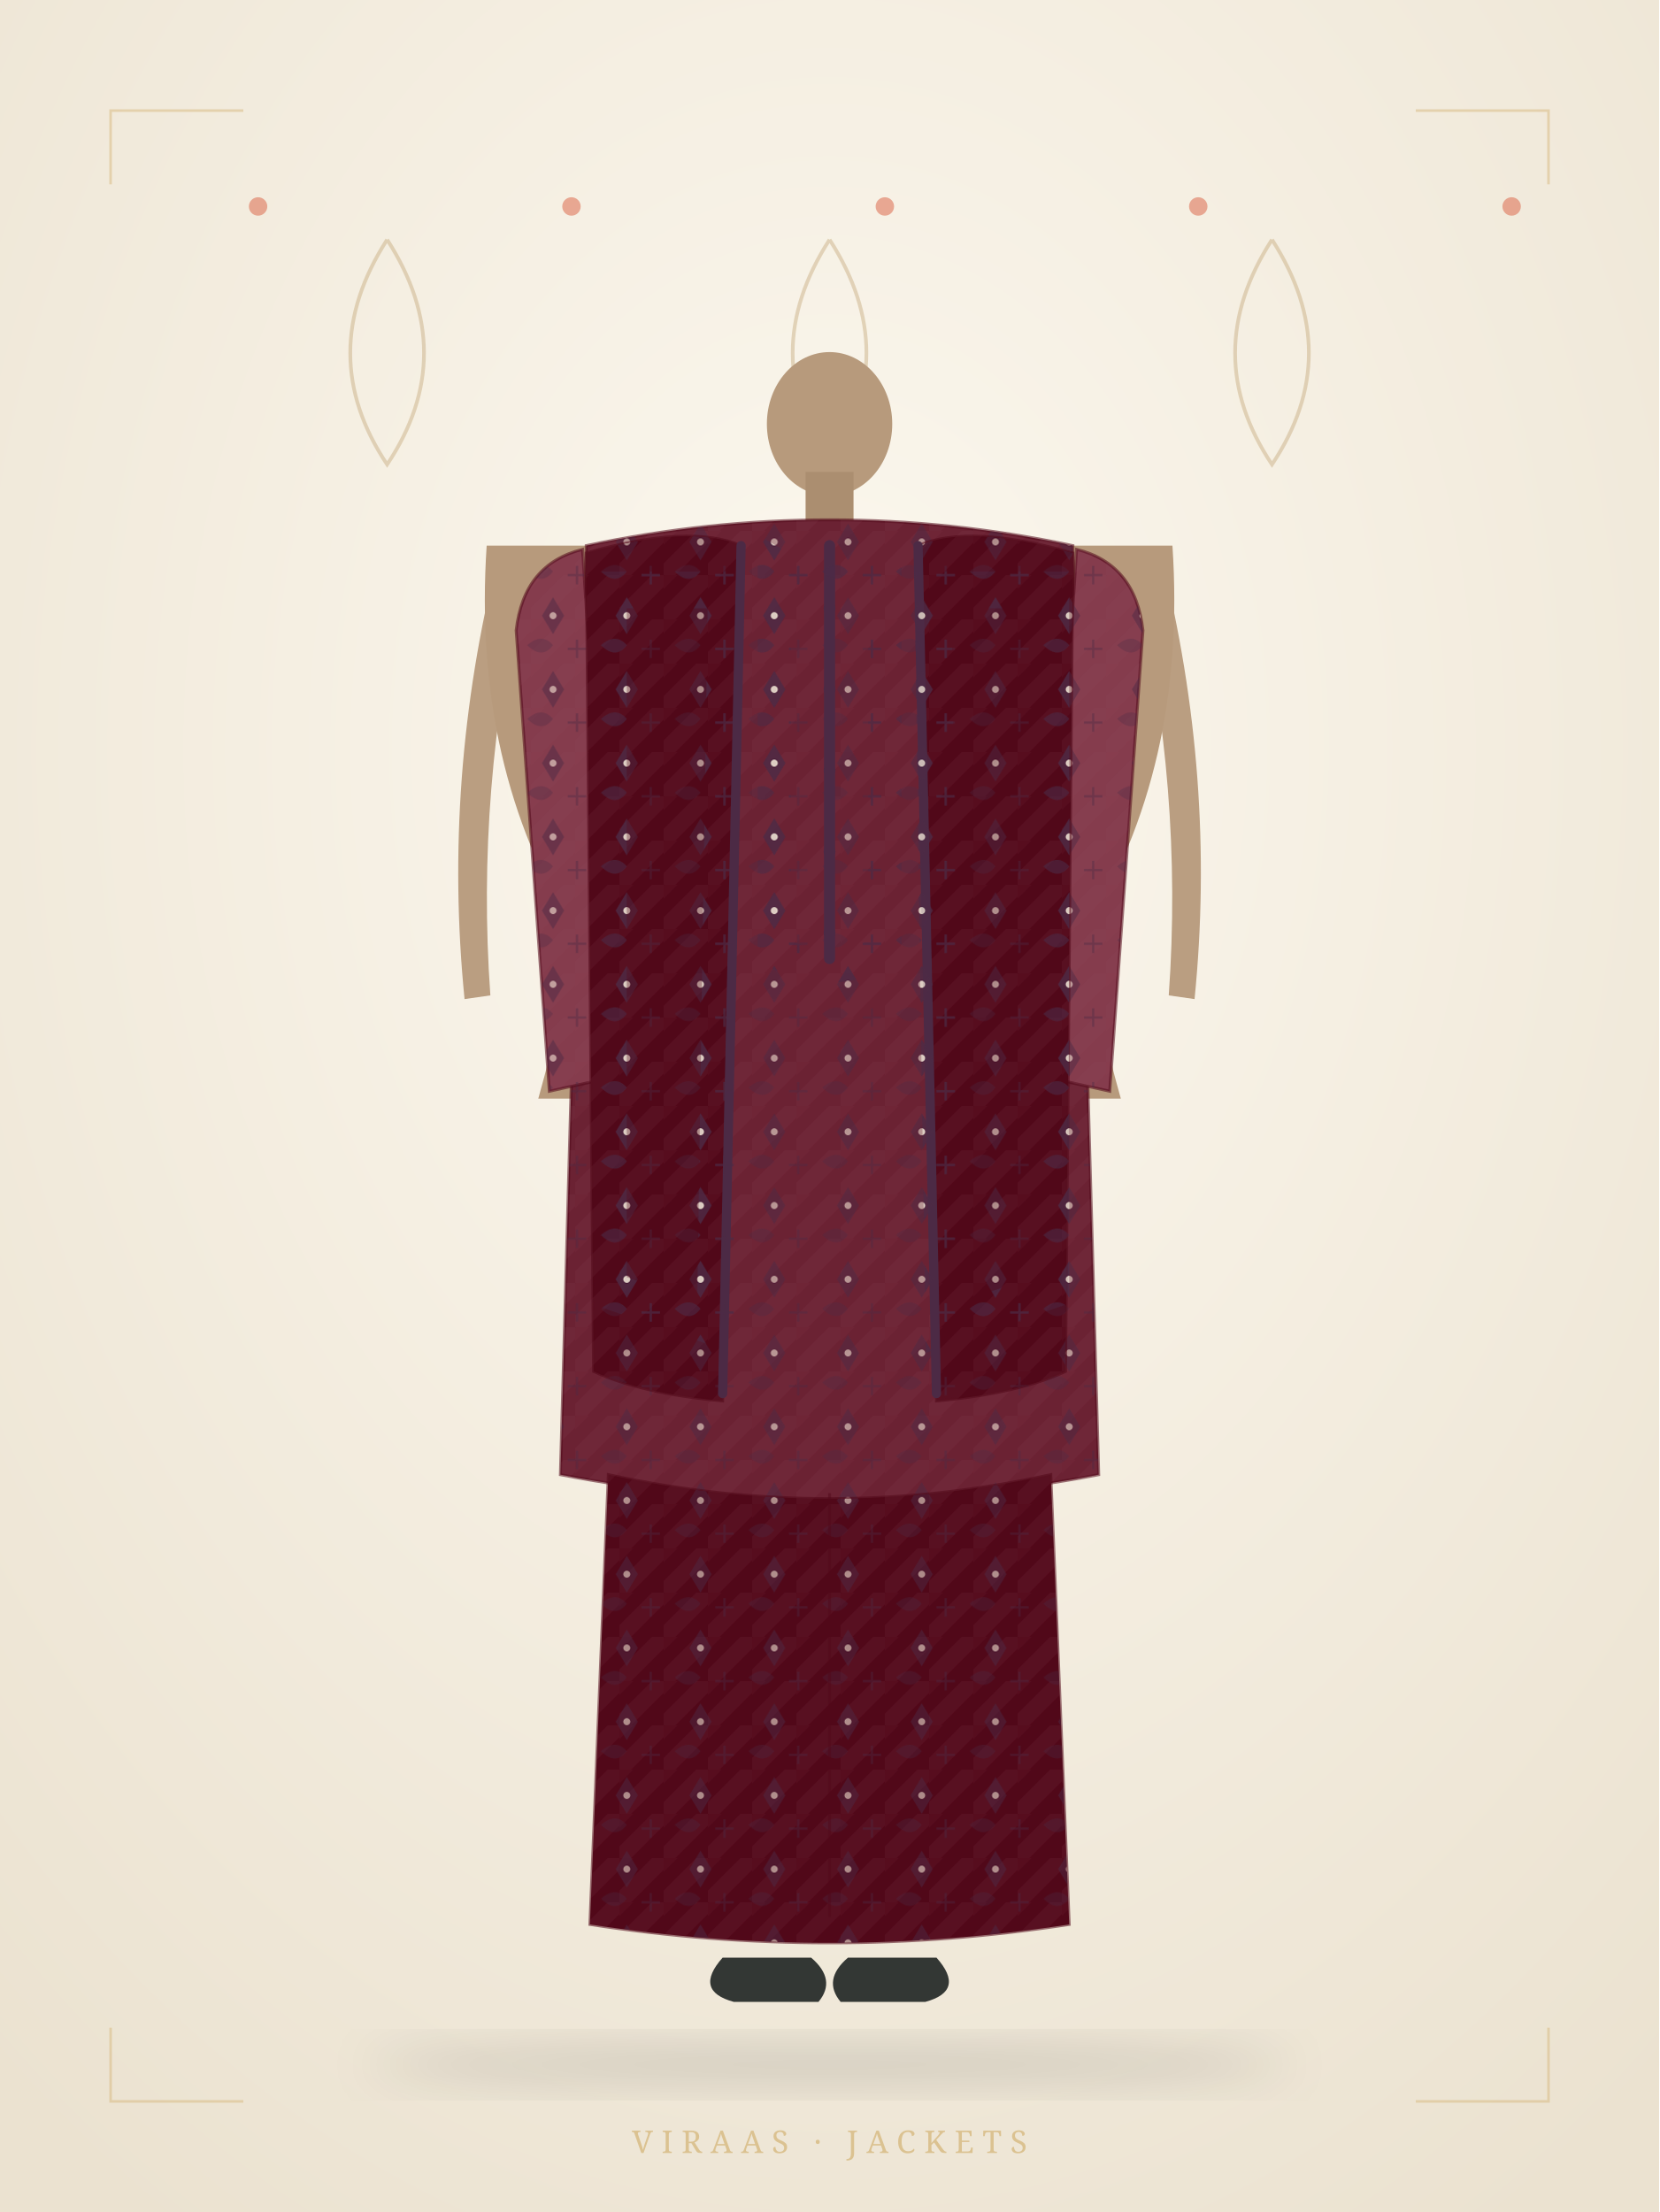
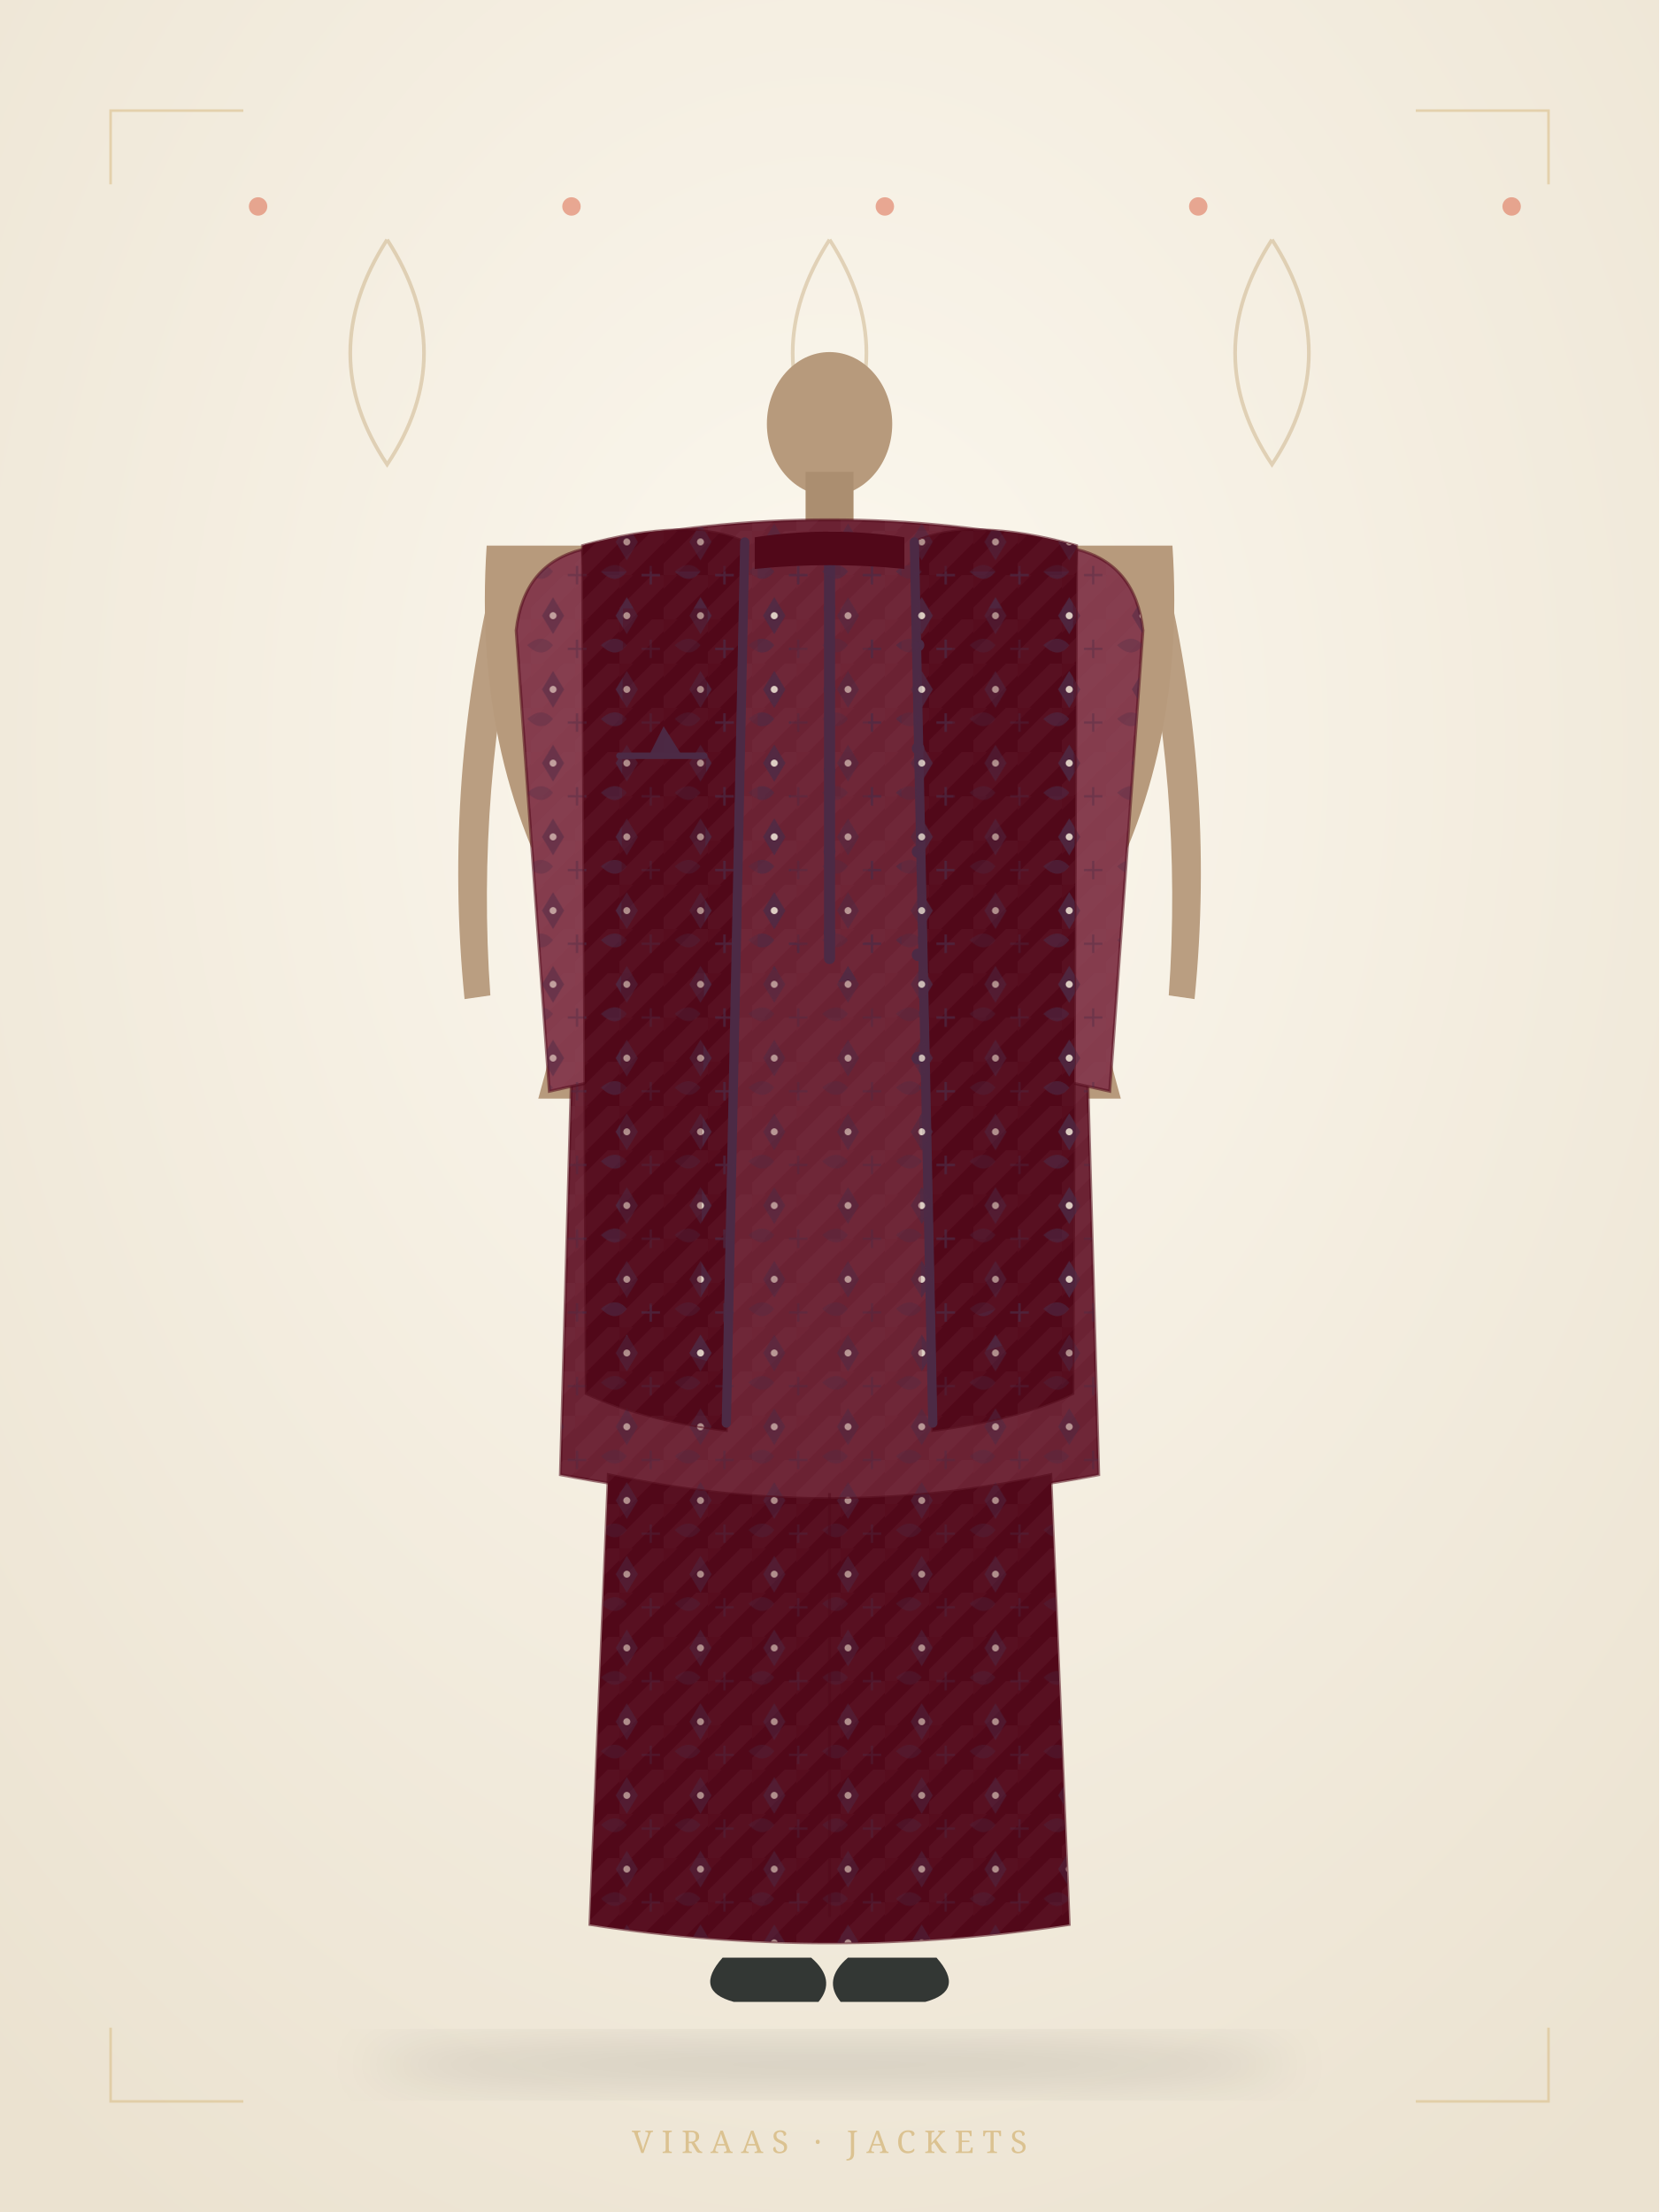
<svg xmlns="http://www.w3.org/2000/svg" viewBox="0 0 900 1200" width="900" height="1200">
  <defs>
    <pattern id="f-v3hqiv6" patternUnits="userSpaceOnUse" width="24" height="24">
      <path d="M-8 32 L32 -8" stroke="#934a5b" stroke-width="9" opacity="0.12" />
      <path d="M-8 12 L12 -8" stroke="#934a5b" stroke-width="5" opacity="0.08" />
    </pattern>
    <pattern id="k-v3hqiv6" patternUnits="userSpaceOnUse" width="40" height="40">
      <g opacity="0.92">
        <path d="M20 4 l6 10 -6 10 -6 -10z" fill="#4C2A45" opacity="0.72" />
        <circle cx="20" cy="14" r="1.9" fill="#FFF7E3" opacity="0.8" />
        <path d="M6 30 q8 -7 14 0 q-6 8 -14 0z" fill="#4C2A45" opacity="0.45" />
        <path d="M28 32 h10 M33 27 v10" stroke="#4C2A45" stroke-width="1.2" opacity="0.6" />
      </g>
    </pattern>
    <radialGradient id="bgA" cx="50%" cy="34%" r="78%">
      <stop offset="0%" stop-color="#FCF8EF" />
      <stop offset="100%" stop-color="#EBE2D0" />
    </radialGradient>
    <filter id="soft">
      <feGaussianBlur stdDeviation="14" />
    </filter>
    <filter id="soft2">
      <feGaussianBlur stdDeviation="5" />
    </filter>
  </defs>
  <rect width="900" height="1200" fill="url(#bgA)" />
  <ellipse cx="450" cy="1120" rx="250" ry="16" fill="#000" opacity="0.11" filter="url(#soft)" />
  <g opacity="0.34" fill="none" stroke="#B7945A" stroke-width="2">
    <path d="M210 130 q40 62 0 122 q-40 -60 0 -122" />
    <path d="M450 130 q40 62 0 122 q-40 -60 0 -122" />
    <path d="M690 130 q40 62 0 122 q-40 -60 0 -122" />
  </g>
  <circle cx="140" cy="112" r="5" fill="#D95E3F" opacity="0.5" />
  <circle cx="310" cy="112" r="5" fill="#D95E3F" opacity="0.5" />
  <circle cx="480" cy="112" r="5" fill="#D95E3F" opacity="0.5" />
  <circle cx="650" cy="112" r="5" fill="#D95E3F" opacity="0.5" />
  <circle cx="820" cy="112" r="5" fill="#D95E3F" opacity="0.5" />
  <g>
    <ellipse cx="450" cy="230" rx="34" ry="39" fill="#B79A7C" />
    <path d="M437 256 h26 v46 h-26z" fill="#ab8e70" />
    <path d="M270 302 q-30 120 -18 240 l14 -2 q-8 -112 18 -224z" fill="#B79A7C" opacity="0.95" />
    <path d="M630 302 q30 120 18 240 l-14 -2 q8 -112 -18 -224z" fill="#B79A7C" opacity="0.95" />
    <path d="M264 296 Q256 416 312 506 Q306 546 292 596 L608 596 Q594 546 588 506 Q644 416 636 296 Z" fill="#B79A7C" />
  </g>
  <clipPath id="cc-v3hqiv6-1">
    <path d="M318 296 Q450 268 582 296 L596 800 Q450 828 304 800 Z" />
  </clipPath>
  <path d="M318 296 Q450 268 582 296 L596 800 Q450 828 304 800 Z" fill="#6B2233" stroke="#510819" stroke-width="1.6" stroke-opacity="0.55" />
  <g clip-path="url(#cc-v3hqiv6-1)">
    <path d="M318 296 Q450 268 582 296 L596 800 Q450 828 304 800 Z" fill="url(#f-v3hqiv6)" />
    <path d="M318 296 Q450 268 582 296 L596 800 Q450 828 304 800 Z" fill="url(#k-v3hqiv6)" opacity="0.72" />
  </g>
  <path d="M450 296 V520" fill="none" stroke="#4C2A45" stroke-width="6" stroke-linecap="round" />
  <g>
    <circle cx="450" cy="330" r="3.2" fill="#4C2A45" />
    <circle cx="450" cy="374" r="3.2" fill="#4C2A45" />
    <circle cx="450" cy="418" r="3.2" fill="#4C2A45" />
    <circle cx="450" cy="462" r="3.2" fill="#4C2A45" />
    <circle cx="450" cy="506" r="3.2" fill="#4C2A45" />
  </g>
  <clipPath id="cc-v3hqiv6-2">
    <path d="M316 298 q-32 8 -36 44 l18 250 l36 -8 z" />
  </clipPath>
  <path d="M316 298 q-32 8 -36 44 l18 250 l36 -8 z" fill="#853c4d" stroke="#510819" stroke-width="1.6" stroke-opacity="0.55" />
  <g clip-path="url(#cc-v3hqiv6-2)">
    <path d="M316 298 q-32 8 -36 44 l18 250 l36 -8 z" fill="url(#f-v3hqiv6)" />
    <path d="M316 298 q-32 8 -36 44 l18 250 l36 -8 z" fill="url(#k-v3hqiv6)" opacity="0.72" />
  </g>
  <clipPath id="cc-v3hqiv6-3">
    <path d="M584 298 q32 8 36 44 l-18 250 l-36 -8 z" />
  </clipPath>
  <path d="M584 298 q32 8 36 44 l-18 250 l-36 -8 z" fill="#853c4d" stroke="#510819" stroke-width="1.6" stroke-opacity="0.55" />
  <g clip-path="url(#cc-v3hqiv6-3)">
    <path d="M584 298 q32 8 36 44 l-18 250 l-36 -8 z" fill="url(#f-v3hqiv6)" />
    <path d="M584 298 q32 8 36 44 l-18 250 l-36 -8 z" fill="url(#k-v3hqiv6)" opacity="0.72" />
  </g>
  <path d="M420 306 q30 18 60 0 l0 210 q-30 16 -60 0z" fill="none" stroke="url(#k-v3hqiv6)" stroke-width="18" stroke-linecap="round" opacity="0.95" />
  <clipPath id="cc-v3hqiv6-4">
    <path d="M330 800 Q450 826 570 800 L580 1044 Q450 1064 320 1044 Z" />
  </clipPath>
  <path d="M330 800 Q450 826 570 800 L580 1044 Q450 1064 320 1044 Z" fill="#510819" stroke="#510819" stroke-width="1.6" stroke-opacity="0.55" />
  <g clip-path="url(#cc-v3hqiv6-4)">
    <path d="M330 800 Q450 826 570 800 L580 1044 Q450 1064 320 1044 Z" fill="url(#f-v3hqiv6)" />
    <path d="M330 800 Q450 826 570 800 L580 1044 Q450 1064 320 1044 Z" fill="url(#k-v3hqiv6)" opacity="0.72" />
  </g>
  <g stroke="#510819" stroke-width="1.6" opacity="0.5" fill="none">
    <path d="M450 810 V1040" />
  </g>
  <g fill="#2A2E2C" opacity="0.95">
    <path d="M392 1062 q-16 18 6 24 h46 q10 -12 -4 -24z" />
    <path d="M508 1062 q16 18 -6 24 h-46 q-10 -12 4 -24z" />
  </g>
  <clipPath id="cc-v3hqiv6-5">
-     <path d="M318 300 Q374 284 402 296 L392 760 Q348 756 322 744 Z" />
+     <path d="M316 296 Q374 280 404 294 L394 776 Q348 770 318 756 Z" />
  </clipPath>
-   <path d="M318 300 Q374 284 402 296 L392 760 Q348 756 322 744 Z" fill="#510819" stroke="#510819" stroke-width="1.6" stroke-opacity="0.55" />
+   <path d="M316 296 Q374 280 404 294 L394 776 Q348 770 318 756 Z" fill="#510819" stroke="#510819" stroke-width="1.6" stroke-opacity="0.55" />
  <g clip-path="url(#cc-v3hqiv6-5)">
-     <path d="M318 300 Q374 284 402 296 L392 760 Q348 756 322 744 Z" fill="url(#f-v3hqiv6)" />
-     <path d="M318 300 Q374 284 402 296 L392 760 Q348 756 322 744 Z" fill="url(#k-v3hqiv6)" opacity="0.72" />
+     <path d="M316 296 Q374 280 404 294 L394 776 Q348 770 318 756 Z" fill="url(#f-v3hqiv6)" />
+     <path d="M316 296 Q374 280 404 294 L394 776 Q348 770 318 756 Z" fill="url(#k-v3hqiv6)" opacity="0.72" />
  </g>
  <clipPath id="cc-v3hqiv6-6">
-     <path d="M582 300 Q526 284 498 296 L508 760 Q552 756 578 744 Z" />
+     <path d="M584 296 Q526 280 496 294 L506 776 Q552 770 582 756 Z" />
  </clipPath>
-   <path d="M582 300 Q526 284 498 296 L508 760 Q552 756 578 744 Z" fill="#510819" stroke="#510819" stroke-width="1.6" stroke-opacity="0.55" />
+   <path d="M584 296 Q526 280 496 294 L506 776 Q552 770 582 756 Z" fill="#510819" stroke="#510819" stroke-width="1.6" stroke-opacity="0.55" />
  <g clip-path="url(#cc-v3hqiv6-6)">
-     <path d="M582 300 Q526 284 498 296 L508 760 Q552 756 578 744 Z" fill="url(#f-v3hqiv6)" />
-     <path d="M582 300 Q526 284 498 296 L508 760 Q552 756 578 744 Z" fill="url(#k-v3hqiv6)" opacity="0.72" />
+     <path d="M584 296 Q526 280 496 294 L506 776 Q552 770 582 756 Z" fill="url(#f-v3hqiv6)" />
+     <path d="M584 296 Q526 280 496 294 L506 776 Q552 770 582 756 Z" fill="url(#k-v3hqiv6)" opacity="0.72" />
  </g>
-   <path d="M402 296 L392 756" fill="none" stroke="#4C2A45" stroke-width="5" stroke-linecap="round" />
-   <path d="M498 296 L508 756" fill="none" stroke="#4C2A45" stroke-width="5" stroke-linecap="round" />
-   <path d="M330 320 L394 320 L388 720 L330 700 Z" fill="none" stroke="url(#k-v3hqiv6)" stroke-width="20" stroke-linecap="round" opacity="0.95" />
-   <path d="M570 320 L506 320 L512 720 L570 700 Z" fill="none" stroke="url(#k-v3hqiv6)" stroke-width="20" stroke-linecap="round" opacity="0.95" />
+   <path d="M410 292 q40 -6 80 0 v16 q-40 -4 -80 0z" fill="#510819" stroke="#510819" stroke-width="1.2" />
+   <path d="M404 294 L394 772" fill="none" stroke="#4C2A45" stroke-width="5" stroke-linecap="round" />
+   <path d="M496 294 L506 772" fill="none" stroke="#4C2A45" stroke-width="5" stroke-linecap="round" />
+   <path d="M336 410 h46" stroke="#4C2A45" stroke-width="3.5" stroke-linecap="round" />
+   <path d="M352 410 l8 -16 l10 16z" fill="#4C2A45" opacity="0.95" />
+   <g>
+     <circle cx="498" cy="350" r="3.4" fill="#4C2A45" />
+     <circle cx="498" cy="406" r="3.4" fill="#4C2A45" />
+     <circle cx="498" cy="462" r="3.4" fill="#4C2A45" />
+     <circle cx="498" cy="518" r="3.4" fill="#4C2A45" />
+     <circle cx="498" cy="574" r="3.4" fill="#4C2A45" />
+   </g>
+   <path d="M328 320 L394 320 L390 730 L326 710 Z" fill="none" stroke="url(#k-v3hqiv6)" stroke-width="20" stroke-linecap="round" opacity="0.95" />
+   <path d="M572 320 L506 320 L510 730 L574 710 Z" fill="none" stroke="url(#k-v3hqiv6)" stroke-width="20" stroke-linecap="round" opacity="0.95" />
  <g fill="none" stroke="#D8BC85" opacity="0.55" stroke-width="1.4">
    <path d="M60 100 V60 H132" />
    <path d="M768 60 H840 V100" />
    <path d="M60 1100 V1140 H132" />
    <path d="M768 1140 H840 V1100" />
  </g>
  <text x="450" y="1168" text-anchor="middle" font-family="Georgia, serif" font-size="17" letter-spacing="4.6" fill="#D8BC85" opacity="0.85">VIRAAS · JACKETS</text>
</svg>
